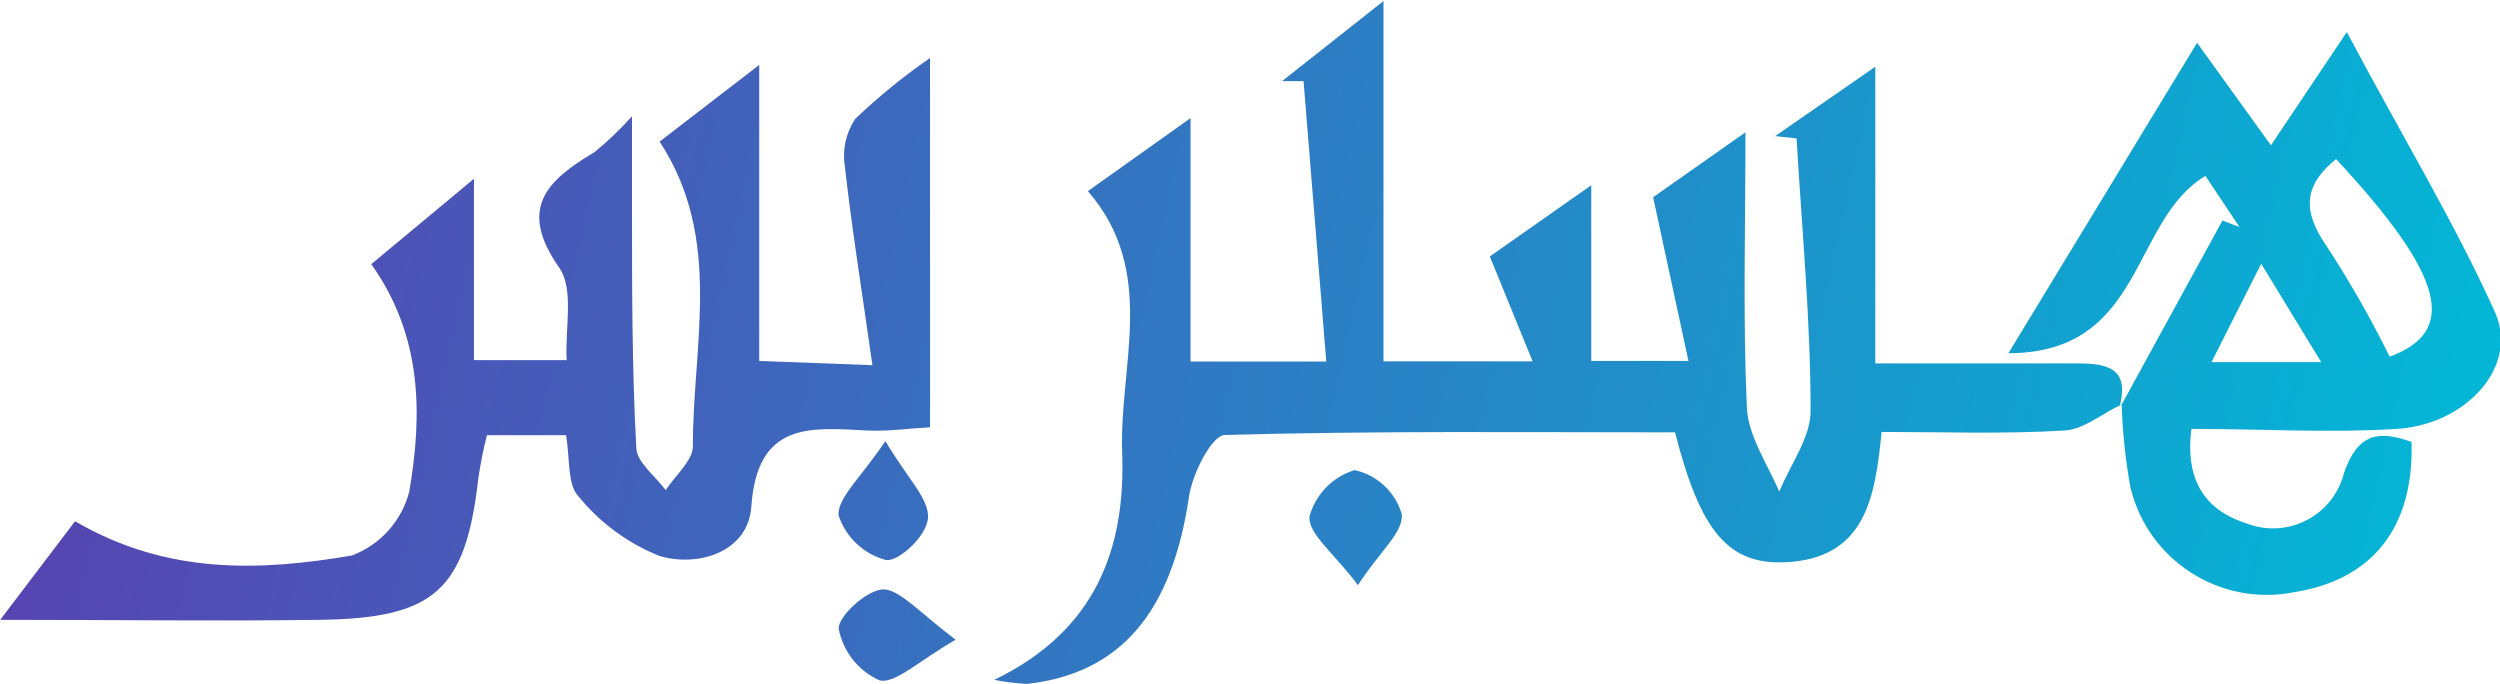
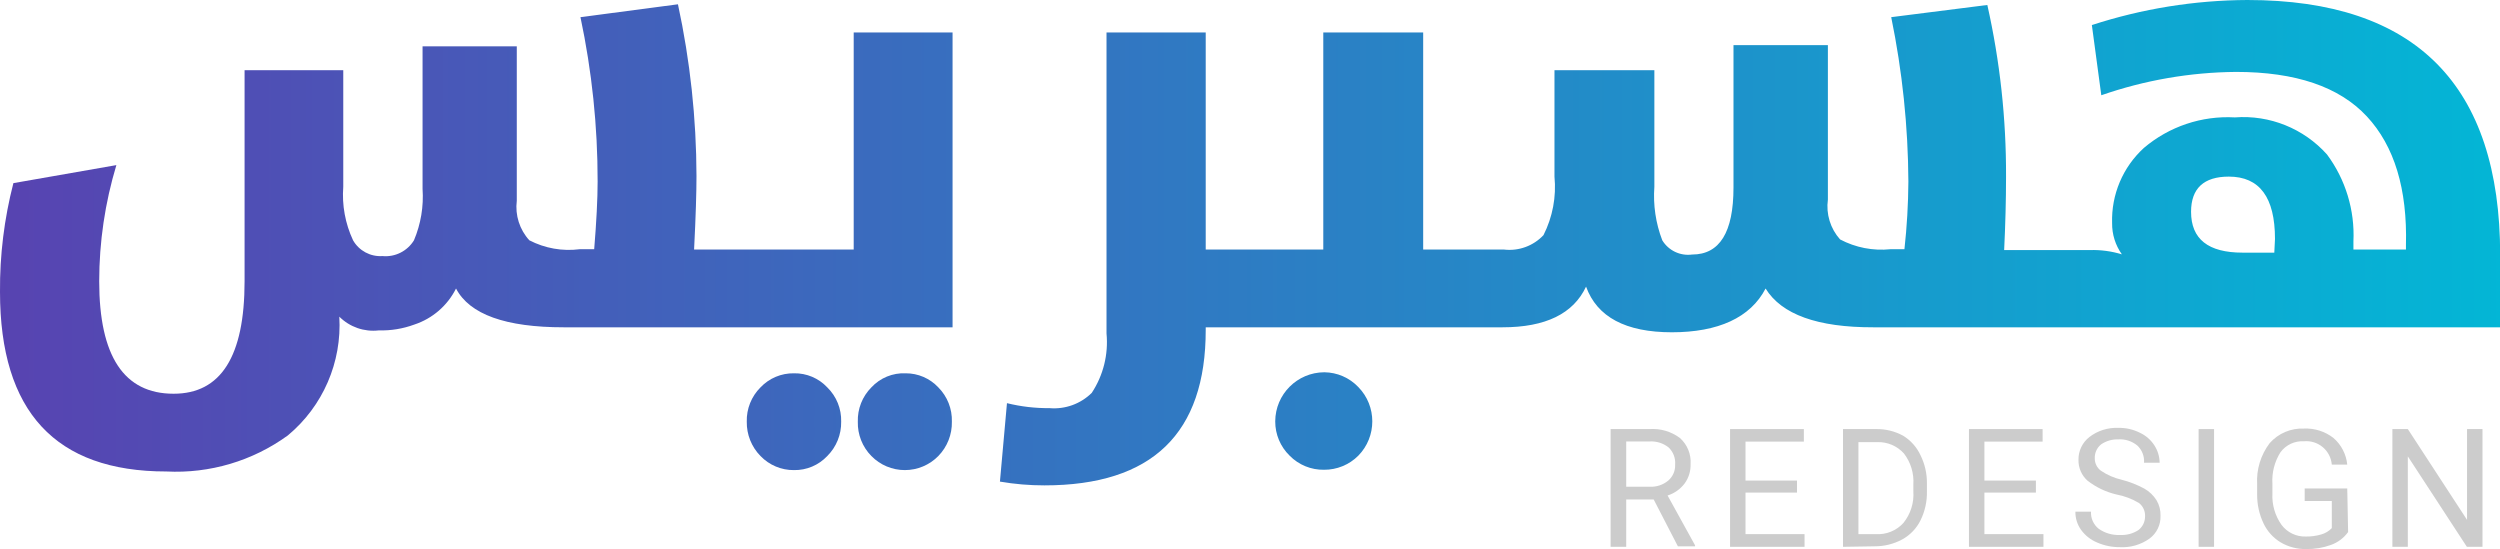
- <svg xmlns="http://www.w3.org/2000/svg" xmlns:xlink="http://www.w3.org/1999/xlink" viewBox="0 0 123.22 33.71">
+ <svg xmlns="http://www.w3.org/2000/svg" xmlns:xlink="http://www.w3.org/1999/xlink" viewBox="0 0 145.66 31.95">
  <defs>
-     <style>.cls-1{fill:url(#linear-gradient);}.cls-2{fill:url(#linear-gradient-2);}.cls-3{fill:url(#linear-gradient-3);}.cls-4{fill:url(#linear-gradient-4);}.cls-5{fill:url(#linear-gradient-5);}.cls-6{fill:url(#linear-gradient-6);}</style>
-     <linearGradient id="linear-gradient" x1="1.69" y1="829.67" x2="123.92" y2="802.69" gradientTransform="matrix(1, 0, 0, -1, 0, 832.82)" gradientUnits="userSpaceOnUse">
+     <style>.cls-1{fill:#ccc;}.cls-2{fill:url(#linear-gradient);}.cls-3{fill:url(#linear-gradient-2);}.cls-4{fill:url(#linear-gradient-4);}.cls-5{fill:url(#linear-gradient-5);}</style>
+     <linearGradient id="linear-gradient" x1="-4.06" y1="13.86" x2="151.12" y2="13.86" gradientUnits="userSpaceOnUse">
      <stop offset="0" stop-color="#5a40b0" />
      <stop offset="1" stop-color="#00bad7" />
    </linearGradient>
-     <linearGradient id="linear-gradient-2" x1="-0.17" y1="821.13" x2="122.06" y2="794.15" xlink:href="#linear-gradient" />
-     <linearGradient id="linear-gradient-3" x1="4.31" y1="841.41" x2="126.53" y2="814.43" xlink:href="#linear-gradient" />
-     <linearGradient id="linear-gradient-4" x1="-0.07" y1="821.59" x2="122.16" y2="794.62" xlink:href="#linear-gradient" />
-     <linearGradient id="linear-gradient-5" x1="-2.27" y1="811.61" x2="119.95" y2="784.64" xlink:href="#linear-gradient" />
-     <linearGradient id="linear-gradient-6" x1="-0.87" y1="817.97" x2="121.36" y2="791" xlink:href="#linear-gradient" />
+     <linearGradient id="linear-gradient-2" x1="-4.06" y1="24.56" x2="151.12" y2="24.56" xlink:href="#linear-gradient" />
+     <linearGradient id="linear-gradient-4" x1="-4.06" y1="24.55" x2="151.12" y2="24.55" xlink:href="#linear-gradient" />
+     <linearGradient id="linear-gradient-5" x1="-4.06" y1="14.14" x2="151.12" y2="14.14" xlink:href="#linear-gradient" />
  </defs>
  <g id="Layer_2" data-name="Layer 2">
    <g id="Layer_2-2" data-name="Layer 2">
-       <g id="Layer_2-2-2" data-name="Layer 2-2">
-         <path class="cls-1" d="M104.62,19.91c-1,.46-1.9,1.26-2.88,1.31-3,.18-5.9.07-9,.07-.32,3.32-.84,6.22-4.71,6.42-2.8.14-4.21-1.44-5.47-6.4-7.32,0-14.76-.08-22.19.13-.63,0-1.59,1.89-1.76,3-.84,5.74-3.37,8.75-8,9.27a12.42,12.42,0,0,1-1.61-.2c5.06-2.44,6.48-6.54,6.31-11.2C55.15,18,57.07,13.4,53.62,9.42l5.06-3.6v12h6.69L64.25,4,63.19,4l5-3.95V17.81h7.35l-2.11-5.17,5-3.51v8.66h4.79c-.6-2.75-1.14-5.32-1.74-8.07l4.55-3.2c0,4.7-.13,9.15.07,13.58.07,1.39,1,2.75,1.6,4.13.54-1.34,1.56-2.68,1.54-4,0-4.47-.43-8.94-.69-13.41l-1.06-.11,4.94-3.42V17.91h9.89c1.39,0,2.67.14,2.16,2.09Z" />
-         <path class="cls-2" d="M3.7,25.69c4.53,2.65,9.12,2.46,13.64,1.69a4.59,4.59,0,0,0,2.83-3.14c.65-3.79.66-7.66-1.87-11.22l5.06-4.21v8.94h4.57c-.09-1.56.38-3.49-.37-4.56C25.49,10.24,27,8.87,29.3,7.5a16.27,16.27,0,0,0,1.85-1.77v4.51c0,3.95,0,7.89.21,11.8,0,.73.94,1.42,1.45,2.12.47-.73,1.35-1.46,1.34-2.18,0-5.06,1.49-10.23-1.64-15L37.42,3.2V17.79L43,18c-.49-3.47-1-6.63-1.36-9.8a3.29,3.29,0,0,1,.51-2.34,30.24,30.24,0,0,1,3.69-3v18.2c-1,.05-2.07.21-3.08.16-2.84-.15-5.44-.45-5.73,3.76-.15,2.2-2.58,3-4.53,2.42a9.88,9.88,0,0,1-4-2.95c-.54-.58-.4-1.81-.6-3H24a21.08,21.08,0,0,0-.42,2.1c-.63,5.52-2.13,6.92-7.8,7-5.11.07-10.22,0-15.77,0Z" />
-         <path class="cls-3" d="M104.54,20l5-9.13.84.32L108.7,8.67c-3.69,2.2-3,8.73-9.71,8.74l9.3-15.3,3.64,5.05,3.74-5.58C118.41,6.74,121,11,123,15.45c1.13,2.66-1.48,5.48-4.87,5.69s-6.56,0-10.12,0c-.29,2.2.42,3.92,2.67,4.64a3.61,3.61,0,0,0,4.7-2,3.53,3.53,0,0,0,.15-.46c.67-1.95,1.69-2.13,3.33-1.54.12,4.22-1.91,6.79-5.8,7.41A6.91,6.91,0,0,1,105,24a28.36,28.36,0,0,1-.43-4.11Zm13.24-2.42c3.37-1.24,2.75-3.95-2.64-9.74-1.57,1.27-1.69,2.53-.48,4.27A51.78,51.78,0,0,1,117.78,17.58ZM111.45,13,109,17.85h5.41Z" />
-         <path class="cls-4" d="M66.93,28.84c-1.2-1.6-2.46-2.53-2.39-3.38a3.3,3.3,0,0,1,2.23-2.29,3.12,3.12,0,0,1,2.32,2.17C69.19,26.23,68,27.18,66.93,28.84Z" />
-         <path class="cls-5" d="M47.1,31.53c-1.84,1.06-3,2.2-3.76,2a3.51,3.51,0,0,1-2-2.53c-.06-.62,1.46-2,2.25-1.95S45.39,30.24,47.1,31.53Z" />
-         <path class="cls-6" d="M43.64,21.74c1.1,1.86,2.16,2.85,2.1,3.78s-1.49,2.19-2.08,2.08a3.37,3.37,0,0,1-2.33-2.2C41.27,24.55,42.42,23.55,43.64,21.74Z" />
-       </g>
+       <path class="cls-1" d="M96.35,29.1h-1.6v2.76h-.91V25h2.27a2.65,2.65,0,0,1,1.77.52,1.87,1.87,0,0,1,.62,1.53,1.81,1.81,0,0,1-.34,1.11,2,2,0,0,1-1,.71l1.6,2.9v.06h-1Zm-1.6-.74h1.38A1.57,1.57,0,0,0,97.2,28a1.16,1.16,0,0,0,.4-.93,1.24,1.24,0,0,0-.38-1,1.62,1.62,0,0,0-1.09-.35H94.75Z" />
+       <path class="cls-1" d="M104.7,28.7h-3v2.42h3.44v.74h-4.34V25h4.3v.73h-3.4V28h3Z" />
+       <path class="cls-1" d="M107.38,31.86V25h1.93a3.16,3.16,0,0,1,1.58.39,2.64,2.64,0,0,1,1,1.12,3.6,3.6,0,0,1,.38,1.67v.44a3.63,3.63,0,0,1-.37,1.69,2.57,2.57,0,0,1-1.07,1.12,3.34,3.34,0,0,1-1.61.4Zm.9-6.1v5.36h1a2,2,0,0,0,1.62-.65,2.64,2.64,0,0,0,.58-1.84v-.4a2.68,2.68,0,0,0-.55-1.81,2,2,0,0,0-1.55-.66Z" />
+       <path class="cls-1" d="M118.62,28.7h-3v2.42h3.44v.74h-4.34V25h4.29v.73h-3.39V28h3Z" />
+       <path class="cls-1" d="M123.31,28.81a4.36,4.36,0,0,1-1.69-.81,1.58,1.58,0,0,1-.52-1.2,1.65,1.65,0,0,1,.64-1.34,2.58,2.58,0,0,1,1.68-.53,2.65,2.65,0,0,1,1.25.28,2,2,0,0,1,.86.75,1.91,1.91,0,0,1,.3,1h-.91a1.24,1.24,0,0,0-.39-1,1.58,1.58,0,0,0-1.11-.36,1.67,1.67,0,0,0-1,.29,1,1,0,0,0-.37.82.88.88,0,0,0,.35.71,3.57,3.57,0,0,0,1.21.53,5.84,5.84,0,0,1,1.33.52,2,2,0,0,1,.71.68,1.65,1.65,0,0,1,.23.9,1.58,1.58,0,0,1-.64,1.33,2.72,2.72,0,0,1-1.73.5,3.25,3.25,0,0,1-1.32-.27,2.19,2.19,0,0,1-.94-.74,1.78,1.78,0,0,1-.33-1.06h.91a1.19,1.19,0,0,0,.45,1,2,2,0,0,0,1.23.36,1.79,1.79,0,0,0,1.09-.29,1,1,0,0,0,.38-.8.93.93,0,0,0-.35-.77A4,4,0,0,0,123.31,28.81Z" />
+       <path class="cls-1" d="M129,31.86h-.9V25h.9Z" />
+       <path class="cls-1" d="M136.81,31a2.11,2.11,0,0,1-1,.75,4,4,0,0,1-1.45.24,2.82,2.82,0,0,1-1.48-.39,2.57,2.57,0,0,1-1-1.11,3.85,3.85,0,0,1-.37-1.68v-.59a3.62,3.62,0,0,1,.73-2.4,2.52,2.52,0,0,1,2-.85,2.61,2.61,0,0,1,1.72.55,2.36,2.36,0,0,1,.8,1.55h-.9a1.49,1.49,0,0,0-1.62-1.36,1.58,1.58,0,0,0-1.37.64,3.08,3.08,0,0,0-.47,1.84v.56a2.91,2.91,0,0,0,.53,1.83,1.7,1.7,0,0,0,1.42.68,3,3,0,0,0,.89-.12,1.34,1.34,0,0,0,.62-.37V29.19h-1.58v-.73h2.48Z" />
+       <path class="cls-1" d="M144.64,31.86h-.91l-3.44-5.27v5.27h-.9V25h.9l3.45,5.29V25h.9Z" />
+       <path class="cls-2" d="M49.74,14.54h-9.3c.1-1.95.14-3.38.14-4.28A47.9,47.9,0,0,0,39.5.25L33.82,1a45.91,45.91,0,0,1,1,9.58c0,1-.07,2.36-.2,3.94h-.84A5,5,0,0,1,30.84,14a2.88,2.88,0,0,1-.73-2.3v-9H24.62v8.3a6.55,6.55,0,0,1-.5,3,1.94,1.94,0,0,1-1.84.92A1.83,1.83,0,0,1,20.57,14,6.24,6.24,0,0,1,20,10.88V4.09H14.25v12.3q0,6.56-4.14,6.55c-2.88,0-4.33-2.18-4.33-6.55a23.5,23.5,0,0,1,1-6.77l-6,1.05A24.61,24.61,0,0,0,0,17Q0,27.47,9.69,27.47a11.09,11.09,0,0,0,7.08-2.1,8.35,8.35,0,0,0,3-6.92,2.79,2.79,0,0,0,2.3.8,5.53,5.53,0,0,0,2.07-.34,4.18,4.18,0,0,0,2.43-2.1c.79,1.51,2.89,2.26,6.28,2.26H55.5V1.89H49.74Z" />
+       <path class="cls-3" d="M46.26,21.75a2.63,2.63,0,0,0-1.95.82,2.72,2.72,0,0,0-.8,2,2.79,2.79,0,0,0,.8,2,2.67,2.67,0,0,0,1.95.82,2.6,2.6,0,0,0,1.94-.82,2.75,2.75,0,0,0,.81-2,2.69,2.69,0,0,0-.81-2A2.59,2.59,0,0,0,46.26,21.75Z" />
+       <path class="cls-3" d="M52.77,21.75a2.57,2.57,0,0,0-2,.82,2.72,2.72,0,0,0-.79,2,2.75,2.75,0,0,0,.79,2,2.73,2.73,0,0,0,3.9,0,2.78,2.78,0,0,0,.79-2,2.72,2.72,0,0,0-.79-2A2.59,2.59,0,0,0,52.77,21.75Z" />
+       <path class="cls-4" d="M77.16,21.69a2.87,2.87,0,0,0-2.86,2.86,2.77,2.77,0,0,0,.84,2,2.74,2.74,0,0,0,2,.82,2.79,2.79,0,0,0,2-.82,2.86,2.86,0,0,0,0-4A2.77,2.77,0,0,0,77.16,21.69Z" />
+       <path class="cls-5" d="M130.94,0a29.73,29.73,0,0,0-9.06,1.46l.55,4.09a24.53,24.53,0,0,1,7.85-1.36q5.21,0,7.62,2.59t2.28,7.51v.25h-3.06v-.48A7.87,7.87,0,0,0,135.58,9a6.54,6.54,0,0,0-5.37-2.16,7.54,7.54,0,0,0-5.3,1.78A5.69,5.69,0,0,0,123.06,13a3.07,3.07,0,0,0,.57,1.82,5.77,5.77,0,0,0-1.86-.25h-5c.07-1.46.11-2.89.11-4.28a44.9,44.9,0,0,0-1.09-10L110.19,1a48.89,48.89,0,0,1,1,9.58,38,38,0,0,1-.23,3.94h-.81a5.15,5.15,0,0,1-2.94-.57,2.89,2.89,0,0,1-.71-2.32v-9H101v8.3q0,3.9-2.41,3.9A1.76,1.76,0,0,1,96.85,14a7.23,7.23,0,0,1-.46-3.12V4.09H90.57v6.2a6.22,6.22,0,0,1-.64,3.41,2.72,2.72,0,0,1-2.3.84H82.92V1.89H77.1V14.54H70.25V1.89H64.47V19.43a5.36,5.36,0,0,1-.86,3.46,3.12,3.12,0,0,1-2.46.89,10,10,0,0,1-2.48-.29l-.41,4.57a15.15,15.15,0,0,0,2.59.22q9.41,0,9.4-9.07v-.14H87.54q3.76,0,4.87-2.37c.64,1.77,2.31,2.66,5,2.66s4.58-.85,5.46-2.55q1.4,2.27,6.28,2.26h36.52V14.86Q145.66,0,130.94,0Zm1.57,14.72h-1.85c-2,0-3-.79-3-2.38,0-1.36.74-2.05,2.2-2.05q2.69,0,2.69,3.63Z" />
    </g>
  </g>
</svg>
